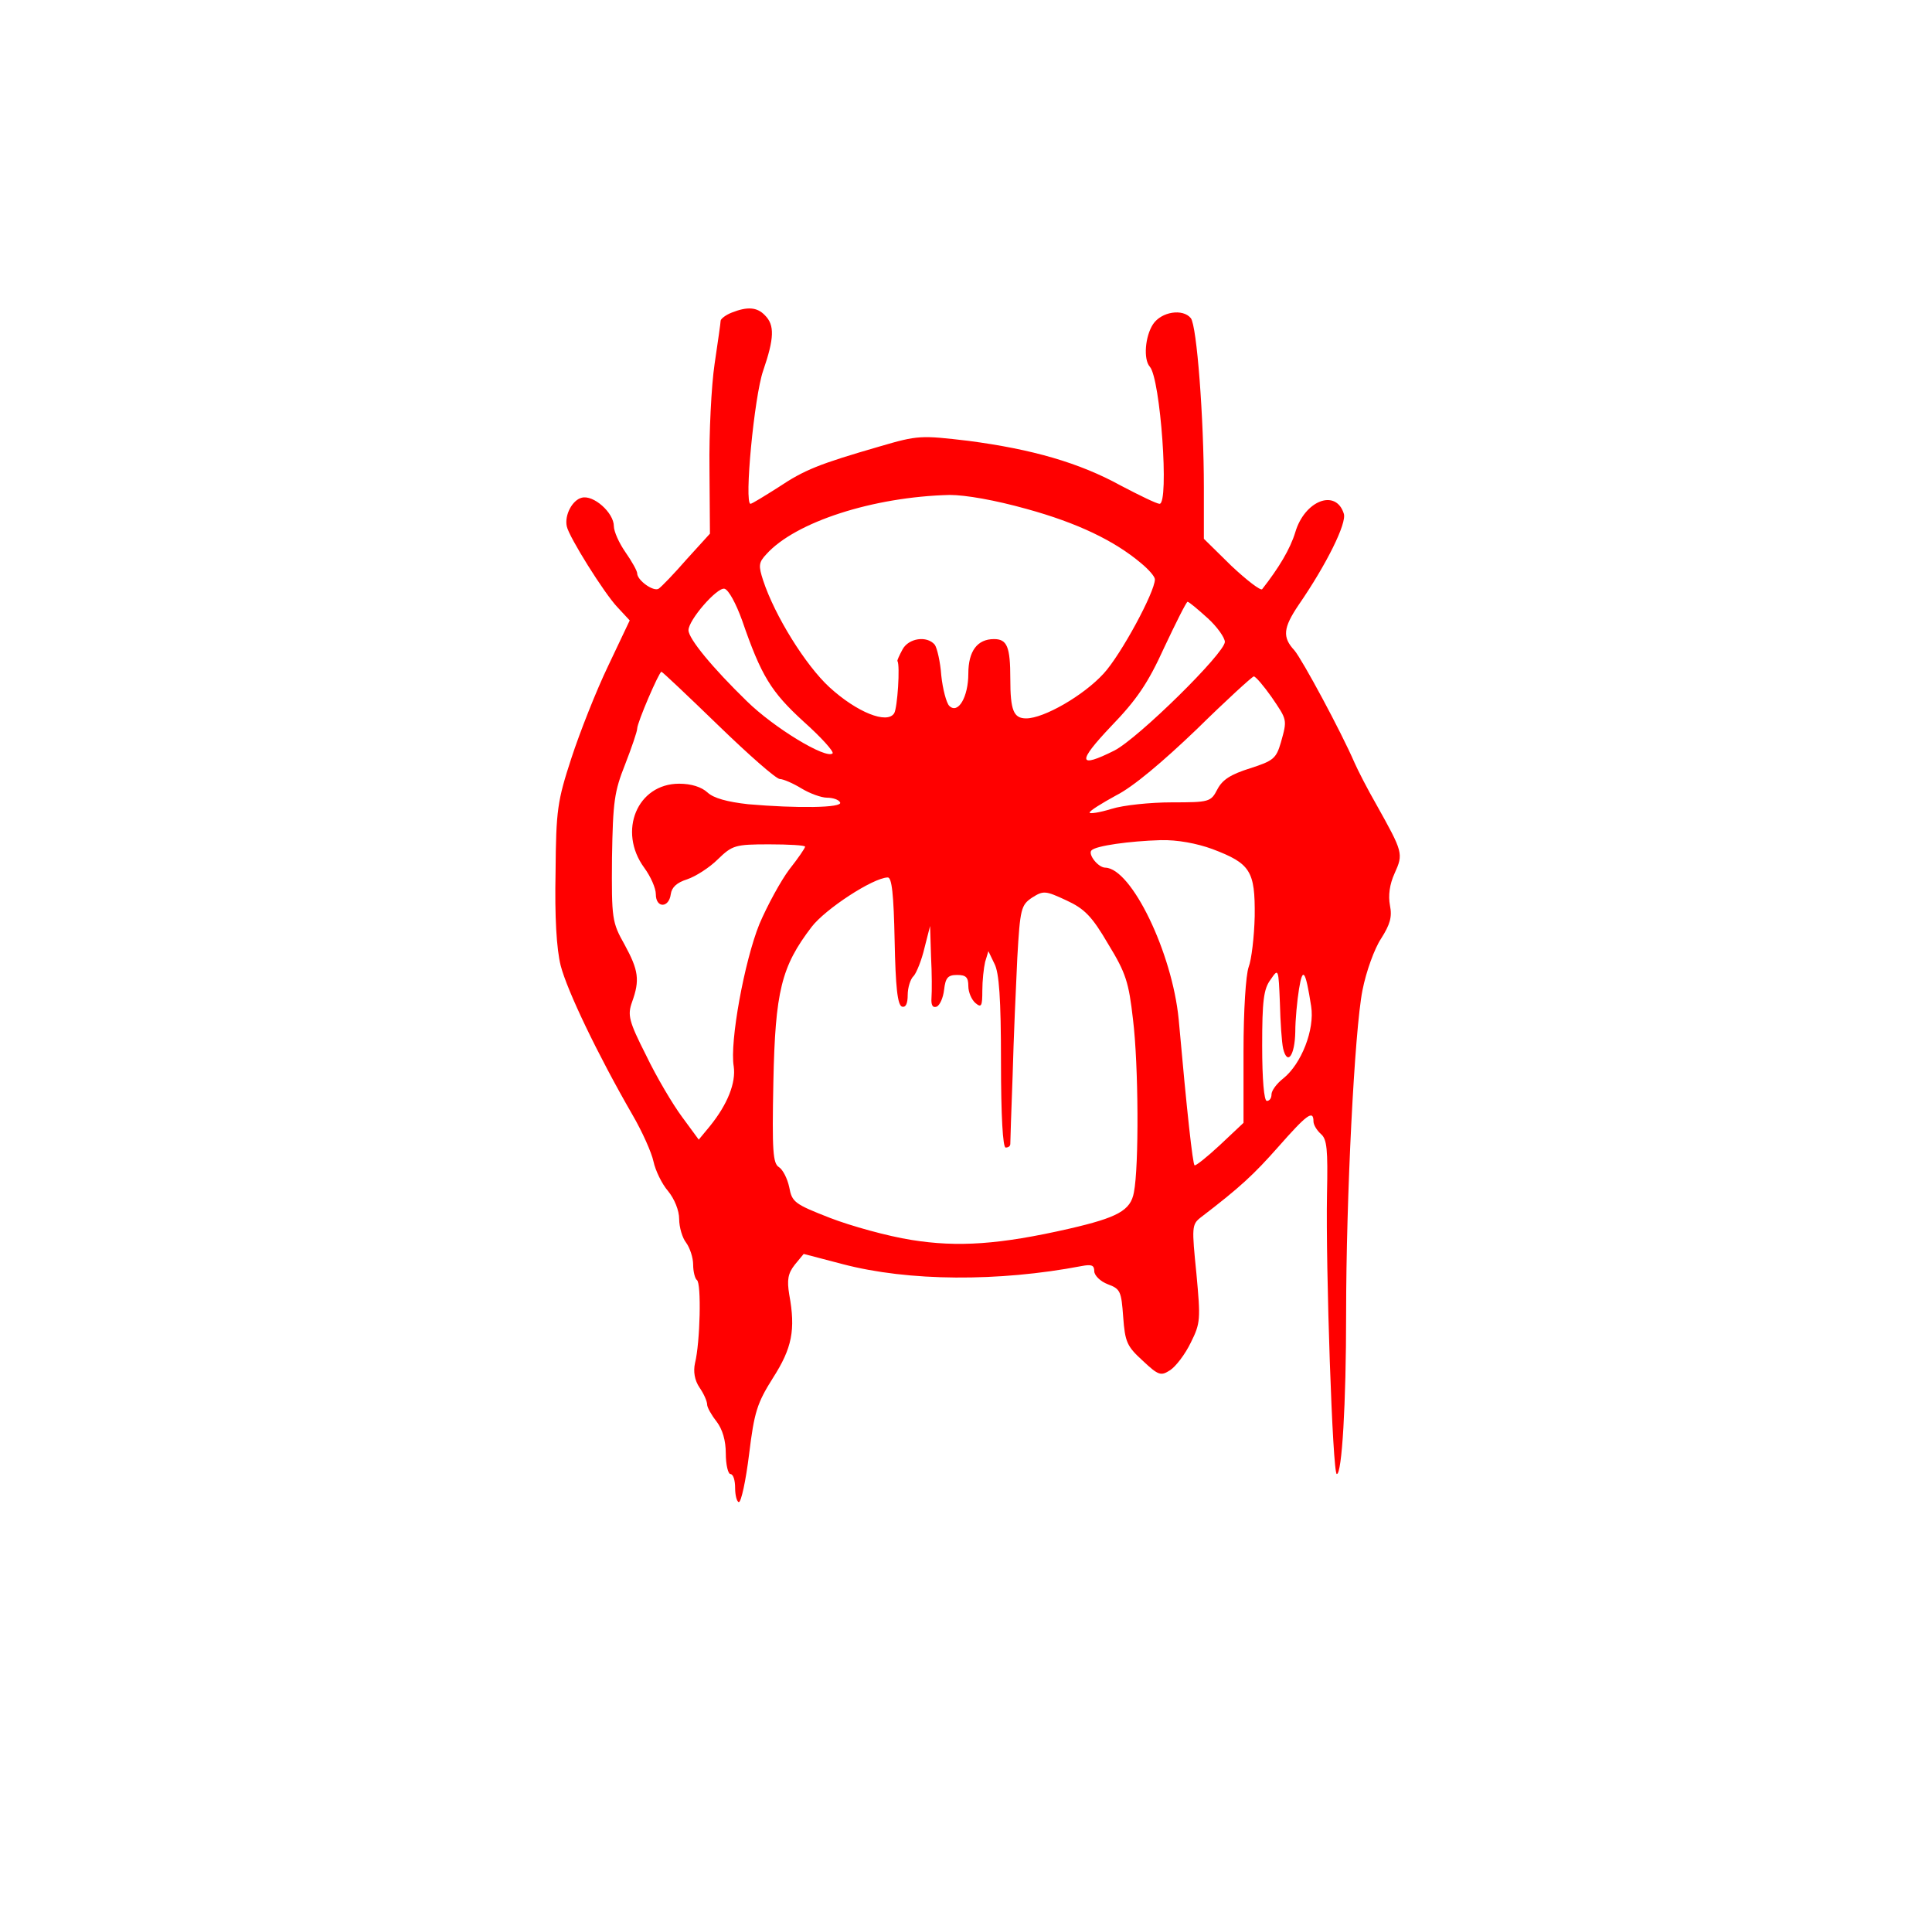
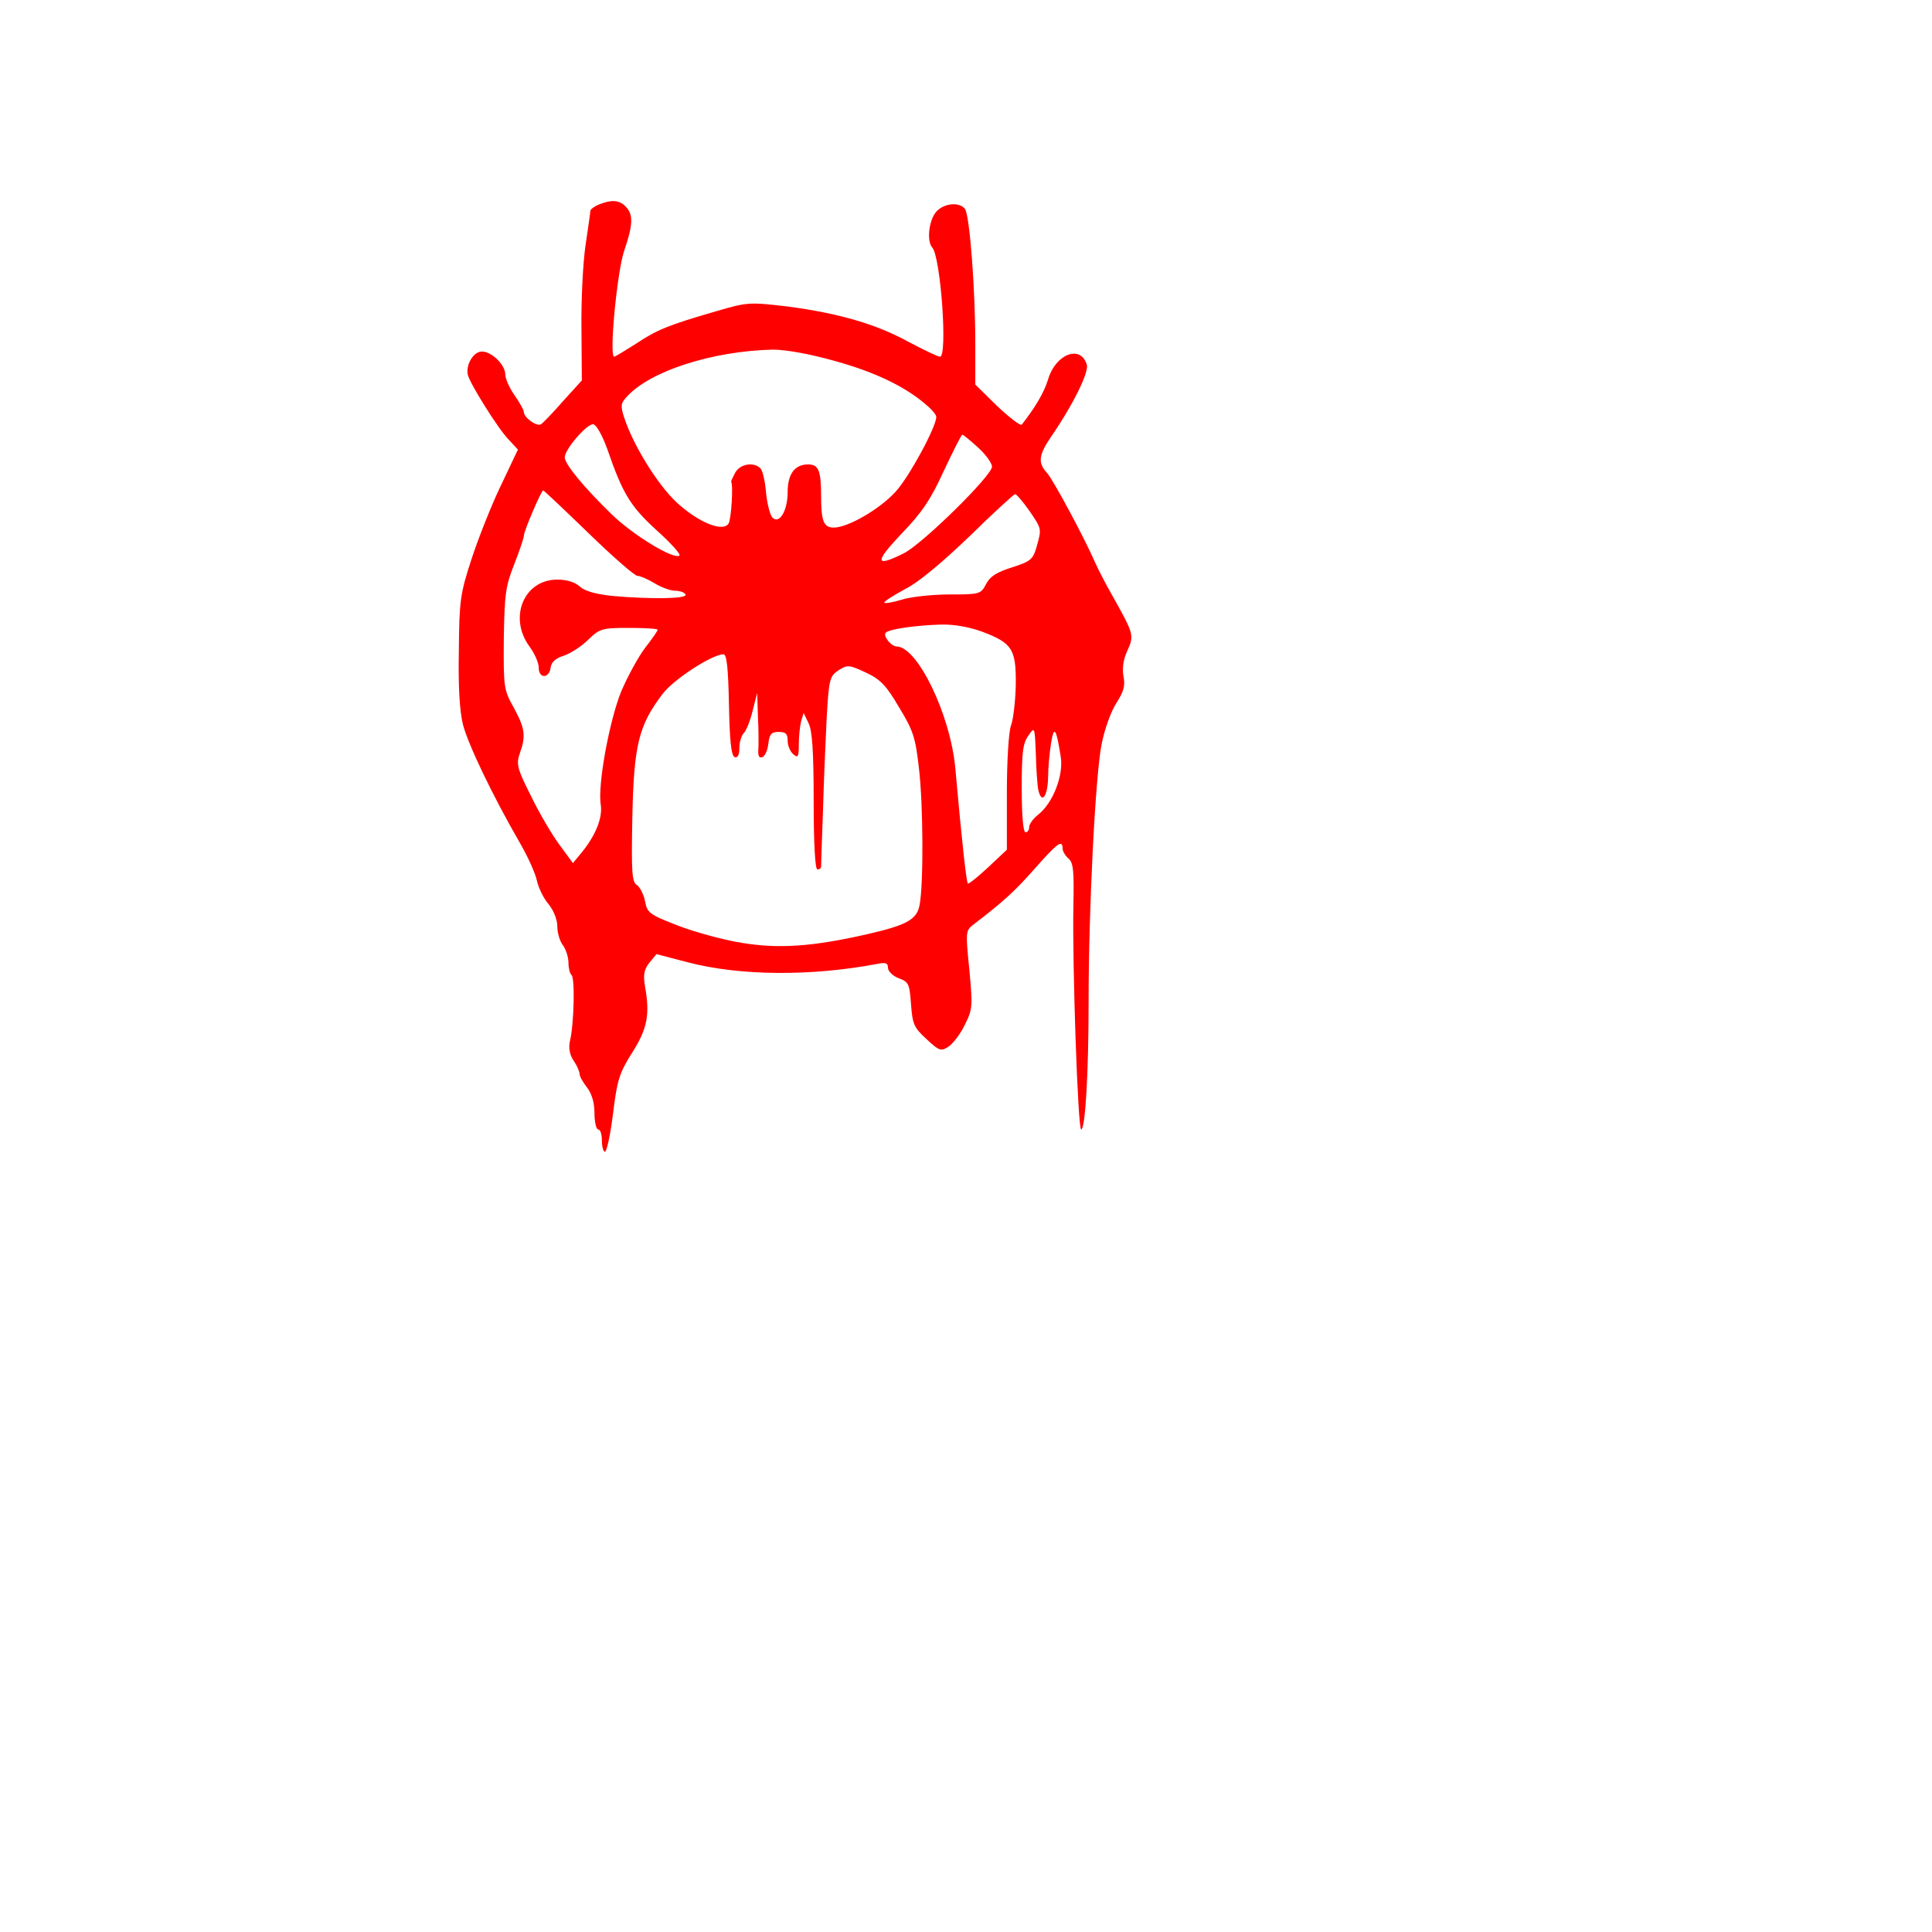
- <svg xmlns="http://www.w3.org/2000/svg" version="1.0" width="98" height="97" viewBox="-17.5 130 410 410" preserveAspectRatio="xMidYMid meet">
+ <svg xmlns="http://www.w3.org/2000/svg" version="1.0" width="100%" height="100%" viewBox="-24 142 520 520" preserveAspectRatio="xMidYMid meet">
  <g transform="translate(0,666) scale(0.1,-0.1)" fill="#ff0000" stroke="none">
    <path d="M1373 4690 c-13 -5 -23 -13 -24 -17 0 -4 -6 -46 -13 -93 -7 -47 -12 -148 -11 -224 l1 -140 -50 -55 c-27 -31 -54 -59 -60 -63 -11 -7 -46 18 -46 33 0 5 -11 25 -25 45 -14 20 -25 45 -25 56 0 29 -44 68 -69 61 -20 -5 -37 -37 -32 -61 4 -22 81 -145 109 -174 l26 -28 -46 -97 c-26 -54 -61 -143 -79 -198 -30 -92 -33 -111 -34 -245 -2 -95 2 -164 11 -200 14 -54 79 -190 154 -320 21 -36 41 -81 45 -100 4 -19 18 -48 31 -63 14 -17 24 -42 24 -60 0 -18 7 -41 15 -51 8 -11 15 -32 15 -47 0 -15 4 -30 8 -33 10 -6 7 -134 -4 -178 -4 -18 -1 -37 10 -53 9 -13 16 -29 16 -36 0 -6 9 -22 20 -36 13 -17 20 -41 20 -69 0 -24 5 -44 10 -44 6 0 10 -13 10 -30 0 -16 4 -30 8 -30 5 0 15 46 22 103 11 90 17 109 51 163 41 64 49 103 35 179 -5 31 -3 45 12 64 l19 23 84 -22 c141 -37 334 -38 512 -4 21 4 27 2 27 -11 0 -9 13 -22 29 -28 27 -10 29 -15 33 -70 4 -54 8 -63 42 -94 34 -32 39 -33 59 -20 12 8 32 34 44 59 21 42 21 50 12 148 -10 99 -10 105 9 120 85 65 114 92 167 152 60 68 75 80 75 54 0 -7 7 -19 16 -27 13 -11 15 -33 13 -128 -3 -158 12 -601 21 -601 11 0 20 150 20 344 0 248 18 607 35 693 8 41 26 90 40 111 19 30 24 46 19 71 -4 21 -1 45 10 69 19 42 18 45 -39 147 -19 33 -40 74 -47 90 -29 67 -112 221 -129 241 -26 28 -24 48 9 97 60 87 104 176 97 196 -17 54 -84 28 -104 -40 -11 -36 -35 -76 -71 -122 -3 -4 -33 19 -66 50 l-59 58 0 110 c0 147 -15 347 -28 363 -17 21 -63 14 -81 -13 -17 -26 -21 -75 -7 -91 23 -25 42 -294 21 -294 -6 0 -43 18 -83 39 -89 49 -190 78 -327 96 -102 12 -108 12 -190 -12 -131 -38 -161 -50 -218 -88 -30 -19 -56 -35 -59 -35 -14 0 8 230 27 285 24 70 25 98 4 119 -17 18 -38 19 -71 6z m632 -421 c109 -30 188 -68 245 -116 17 -14 30 -29 30 -35 0 -27 -73 -162 -110 -202 -43 -47 -128 -96 -166 -96 -27 0 -34 17 -34 85 0 69 -7 85 -35 85 -36 0 -55 -26 -55 -74 0 -50 -22 -88 -41 -69 -6 6 -14 36 -17 65 -2 29 -9 59 -14 66 -17 20 -56 14 -69 -10 -7 -13 -12 -24 -11 -25 6 -9 0 -101 -7 -112 -15 -24 -80 2 -139 56 -51 47 -117 153 -142 229 -10 31 -10 38 7 56 62 69 229 123 393 127 34 0 97 -11 165 -30z m-610 -239 c41 -119 62 -153 132 -217 37 -33 65 -64 62 -68 -14 -13 -126 55 -184 112 -74 72 -125 134 -125 152 0 22 61 92 77 89 9 -2 25 -32 38 -68z m998 5 c20 -18 37 -42 37 -51 0 -24 -186 -207 -237 -233 -78 -39 -80 -25 -7 52 55 57 79 92 114 169 25 53 47 97 50 98 3 0 22 -16 43 -35z m-1049 -230 c65 -63 124 -115 132 -115 7 0 28 -9 46 -20 18 -11 43 -20 55 -20 12 0 25 -4 28 -10 7 -12 -94 -13 -197 -4 -45 5 -74 13 -87 25 -13 12 -35 19 -61 19 -90 0 -132 -102 -75 -180 14 -19 25 -44 25 -57 0 -30 28 -30 32 0 2 15 13 25 35 32 18 6 48 25 66 43 31 30 37 32 110 32 42 0 77 -2 77 -5 0 -3 -15 -25 -34 -49 -18 -24 -47 -77 -64 -117 -32 -79 -64 -253 -55 -305 5 -35 -13 -81 -51 -128 l-24 -29 -36 49 c-20 27 -55 86 -77 132 -37 73 -40 86 -30 114 17 47 14 68 -16 123 -27 48 -28 55 -27 186 2 121 5 142 28 200 14 36 26 71 26 77 0 13 47 122 52 122 2 0 57 -52 122 -115z m1186 61 c34 -50 34 -48 20 -98 -10 -34 -16 -39 -66 -55 -41 -13 -59 -24 -70 -45 -14 -27 -17 -28 -98 -28 -45 0 -104 -6 -129 -14 -26 -8 -47 -11 -47 -8 0 4 26 20 57 37 36 18 100 72 173 142 63 62 118 112 122 113 4 0 21 -20 38 -44z m-127 -326 c82 -31 92 -47 91 -144 -1 -44 -7 -94 -13 -109 -6 -17 -11 -92 -11 -181 l0 -153 -51 -48 c-28 -26 -52 -45 -54 -43 -4 4 -16 111 -34 313 -14 143 -101 323 -157 325 -16 0 -38 29 -30 37 9 10 82 20 148 22 36 1 78 -7 111 -19z m-681 -197 c2 -98 6 -138 16 -141 8 -2 12 7 12 25 0 16 6 35 13 41 6 7 17 34 23 60 l12 47 2 -65 c2 -36 2 -76 1 -89 -1 -15 2 -22 11 -19 7 3 14 19 16 36 3 26 8 32 28 32 19 0 24 -5 24 -24 0 -13 7 -29 15 -36 13 -11 15 -7 15 26 0 22 3 49 6 62 l7 23 13 -27 c10 -19 14 -74 14 -210 0 -116 4 -184 10 -184 6 0 10 3 10 8 0 4 2 70 5 147 2 77 7 190 10 252 6 105 8 113 32 129 24 15 28 15 73 -6 39 -18 55 -34 90 -94 38 -62 44 -82 53 -161 12 -97 13 -316 2 -371 -7 -39 -35 -54 -139 -78 -149 -34 -239 -40 -338 -24 -51 8 -130 30 -174 47 -77 30 -82 34 -88 66 -4 19 -14 38 -22 43 -13 8 -15 34 -12 183 4 194 17 247 82 332 29 38 131 105 163 106 9 1 13 -36 15 -136z m833 -231 c9 -37 25 -15 26 36 0 26 4 67 8 92 8 49 14 40 26 -37 8 -50 -21 -124 -60 -155 -14 -11 -25 -26 -25 -34 0 -8 -4 -14 -10 -14 -6 0 -10 46 -10 118 0 96 3 122 18 142 17 25 17 24 20 -50 1 -41 4 -85 7 -98z" />
  </g>
</svg>
